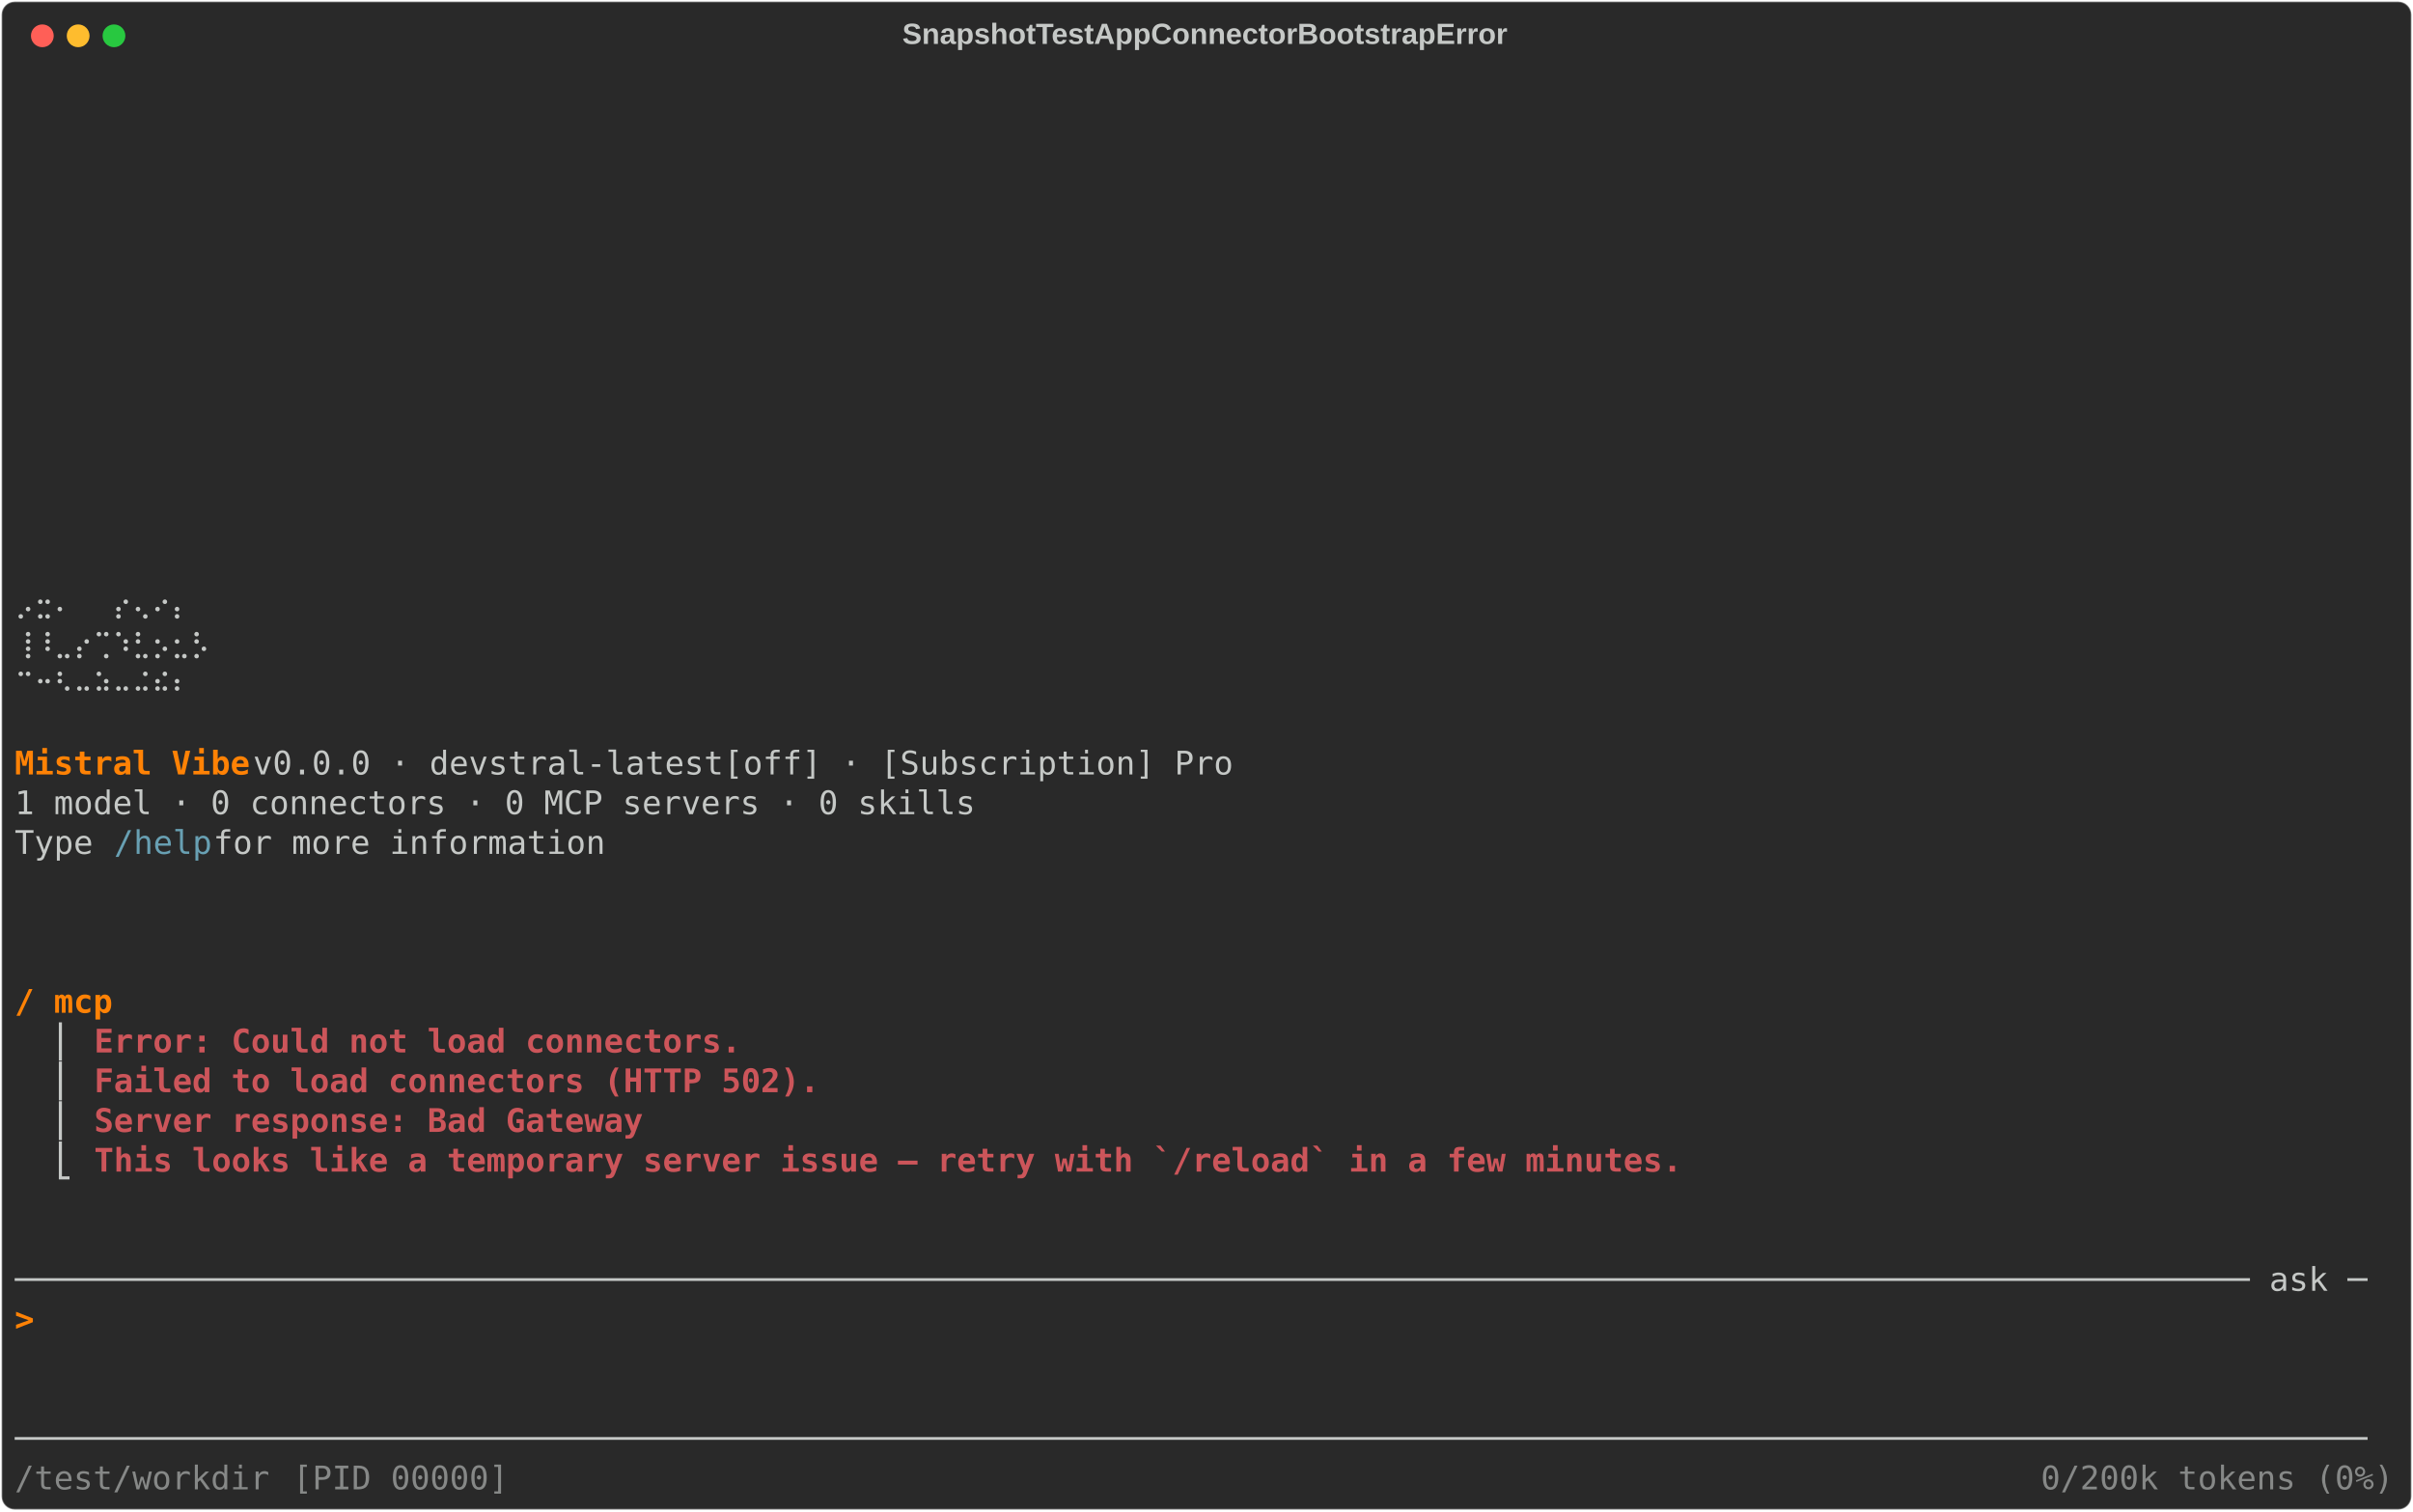
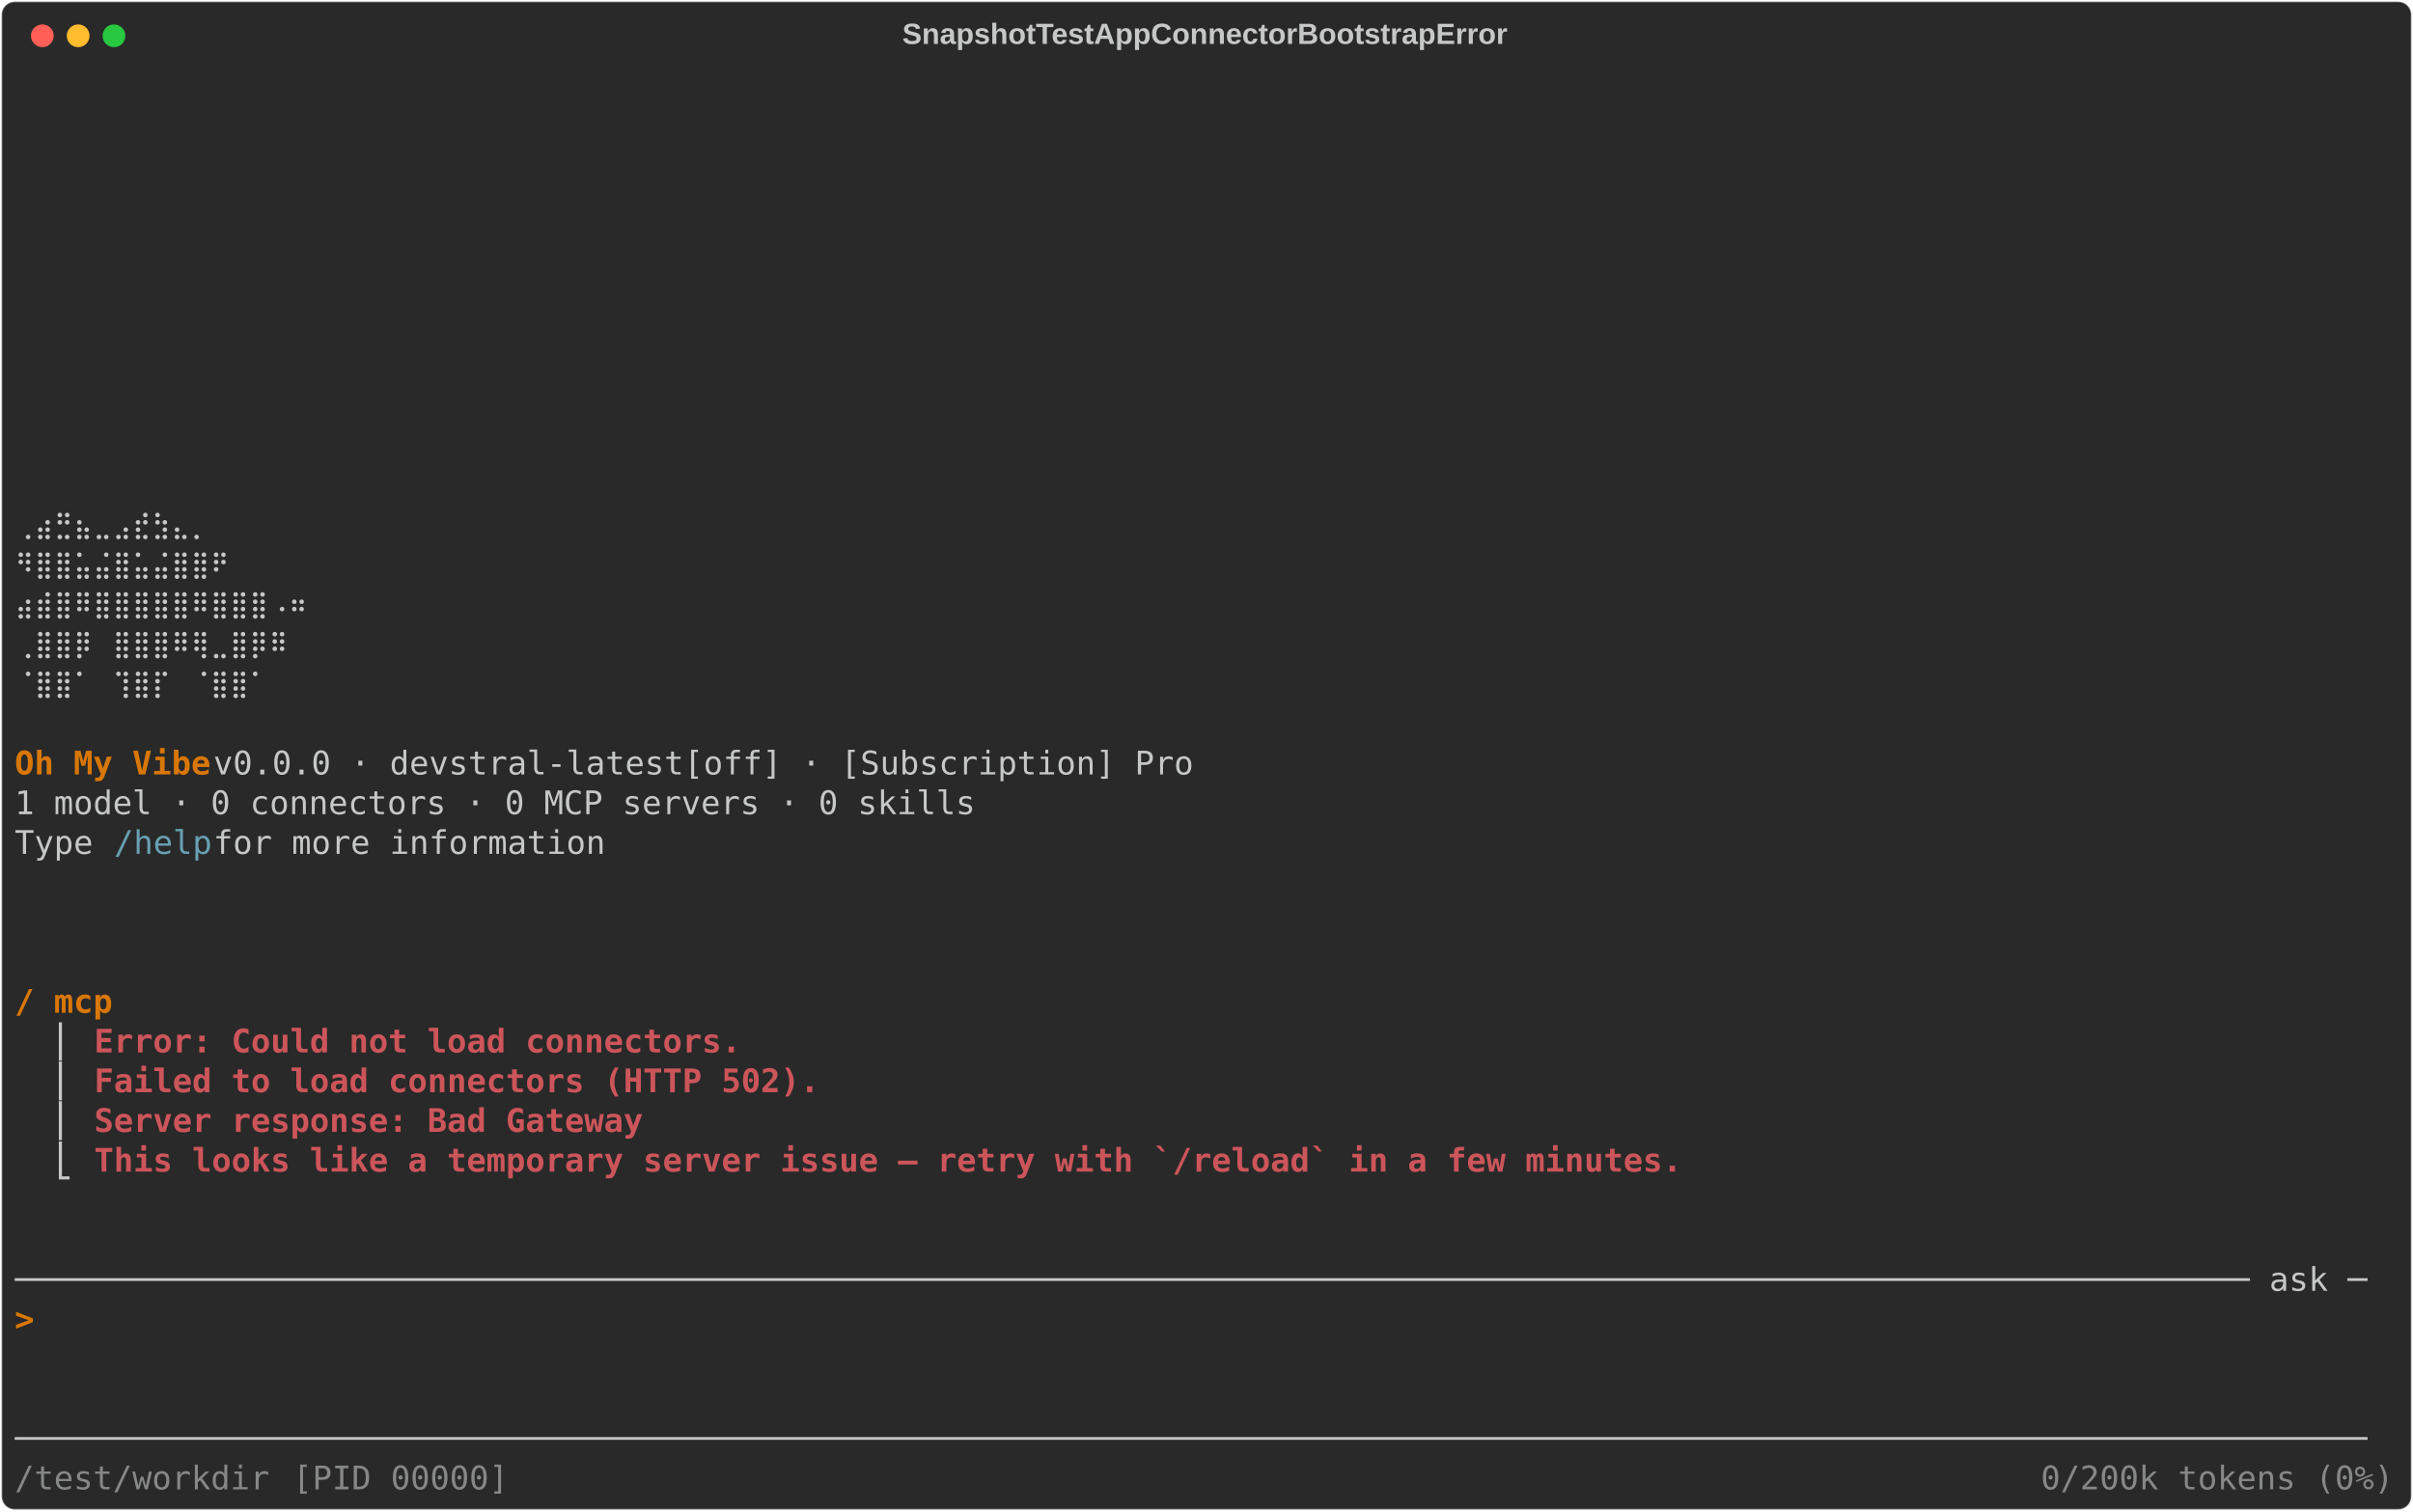
<svg xmlns="http://www.w3.org/2000/svg" class="rich-terminal" viewBox="0 0 1482 928.4">
  <style>

    @font-face {
        font-family: "Fira Code";
        src: local("FiraCode-Regular"),
                url("https://cdnjs.cloudflare.com/ajax/libs/firacode/6.2.0/woff2/FiraCode-Regular.woff2") format("woff2"),
                url("https://cdnjs.cloudflare.com/ajax/libs/firacode/6.2.0/woff/FiraCode-Regular.woff") format("woff");
        font-style: normal;
        font-weight: 400;
    }
    @font-face {
        font-family: "Fira Code";
        src: local("FiraCode-Bold"),
                url("https://cdnjs.cloudflare.com/ajax/libs/firacode/6.2.0/woff2/FiraCode-Bold.woff2") format("woff2"),
                url("https://cdnjs.cloudflare.com/ajax/libs/firacode/6.2.0/woff/FiraCode-Bold.woff") format("woff");
        font-style: bold;
        font-weight: 700;
    }

    .terminal-matrix {
        font-family: Fira Code, monospace;
        font-size: 20px;
        line-height: 24.4px;
        font-variant-east-asian: full-width;
    }

    .terminal-title {
        font-size: 18px;
        font-weight: bold;
        font-family: arial;
    }

    .terminal-r1 { fill: #c5c8c6 }
- .terminal-r2 { fill: #ff8205;font-weight: bold }
+ .terminal-r2 { fill: #d97706;font-weight: bold }
.terminal-r3 { fill: #68a0b3 }
.terminal-r4 { fill: #cc555a;font-weight: bold }
.terminal-r5 { fill: #868887 }
    </style>
  <defs>
    <clipPath id="terminal-clip-terminal">
      <rect x="0" y="0" width="1463.0" height="877.4" />
    </clipPath>
    <clipPath id="terminal-line-0">
      <rect x="0" y="1.5" width="1464" height="24.65" />
    </clipPath>
    <clipPath id="terminal-line-1">
      <rect x="0" y="25.9" width="1464" height="24.65" />
    </clipPath>
    <clipPath id="terminal-line-2">
      <rect x="0" y="50.3" width="1464" height="24.65" />
    </clipPath>
    <clipPath id="terminal-line-3">
      <rect x="0" y="74.7" width="1464" height="24.65" />
    </clipPath>
    <clipPath id="terminal-line-4">
      <rect x="0" y="99.1" width="1464" height="24.65" />
    </clipPath>
    <clipPath id="terminal-line-5">
      <rect x="0" y="123.5" width="1464" height="24.65" />
    </clipPath>
    <clipPath id="terminal-line-6">
      <rect x="0" y="147.9" width="1464" height="24.65" />
    </clipPath>
    <clipPath id="terminal-line-7">
      <rect x="0" y="172.3" width="1464" height="24.65" />
    </clipPath>
    <clipPath id="terminal-line-8">
      <rect x="0" y="196.7" width="1464" height="24.65" />
    </clipPath>
    <clipPath id="terminal-line-9">
      <rect x="0" y="221.1" width="1464" height="24.65" />
    </clipPath>
    <clipPath id="terminal-line-10">
      <rect x="0" y="245.5" width="1464" height="24.65" />
    </clipPath>
    <clipPath id="terminal-line-11">
      <rect x="0" y="269.9" width="1464" height="24.65" />
    </clipPath>
    <clipPath id="terminal-line-12">
      <rect x="0" y="294.3" width="1464" height="24.65" />
    </clipPath>
    <clipPath id="terminal-line-13">
      <rect x="0" y="318.7" width="1464" height="24.65" />
    </clipPath>
    <clipPath id="terminal-line-14">
      <rect x="0" y="343.1" width="1464" height="24.65" />
    </clipPath>
    <clipPath id="terminal-line-15">
      <rect x="0" y="367.5" width="1464" height="24.65" />
    </clipPath>
    <clipPath id="terminal-line-16">
      <rect x="0" y="391.9" width="1464" height="24.65" />
    </clipPath>
    <clipPath id="terminal-line-17">
      <rect x="0" y="416.3" width="1464" height="24.65" />
    </clipPath>
    <clipPath id="terminal-line-18">
      <rect x="0" y="440.7" width="1464" height="24.65" />
    </clipPath>
    <clipPath id="terminal-line-19">
      <rect x="0" y="465.1" width="1464" height="24.65" />
    </clipPath>
    <clipPath id="terminal-line-20">
      <rect x="0" y="489.5" width="1464" height="24.65" />
    </clipPath>
    <clipPath id="terminal-line-21">
      <rect x="0" y="513.9" width="1464" height="24.65" />
    </clipPath>
    <clipPath id="terminal-line-22">
      <rect x="0" y="538.3" width="1464" height="24.65" />
    </clipPath>
    <clipPath id="terminal-line-23">
      <rect x="0" y="562.7" width="1464" height="24.65" />
    </clipPath>
    <clipPath id="terminal-line-24">
      <rect x="0" y="587.1" width="1464" height="24.65" />
    </clipPath>
    <clipPath id="terminal-line-25">
      <rect x="0" y="611.5" width="1464" height="24.65" />
    </clipPath>
    <clipPath id="terminal-line-26">
      <rect x="0" y="635.9" width="1464" height="24.65" />
    </clipPath>
    <clipPath id="terminal-line-27">
      <rect x="0" y="660.3" width="1464" height="24.65" />
    </clipPath>
    <clipPath id="terminal-line-28">
      <rect x="0" y="684.7" width="1464" height="24.65" />
    </clipPath>
    <clipPath id="terminal-line-29">
      <rect x="0" y="709.1" width="1464" height="24.65" />
    </clipPath>
    <clipPath id="terminal-line-30">
      <rect x="0" y="733.5" width="1464" height="24.65" />
    </clipPath>
    <clipPath id="terminal-line-31">
      <rect x="0" y="757.9" width="1464" height="24.65" />
    </clipPath>
    <clipPath id="terminal-line-32">
      <rect x="0" y="782.3" width="1464" height="24.65" />
    </clipPath>
    <clipPath id="terminal-line-33">
      <rect x="0" y="806.7" width="1464" height="24.65" />
    </clipPath>
    <clipPath id="terminal-line-34">
      <rect x="0" y="831.1" width="1464" height="24.65" />
    </clipPath>
  </defs>
  <rect fill="#292929" stroke="rgba(255,255,255,0.35)" stroke-width="1" x="1" y="1" width="1480" height="926.4" rx="8" />
  <text class="terminal-title" fill="#c5c8c6" text-anchor="middle" x="740" y="27">SnapshotTestAppConnectorBootstrapError</text>
  <g transform="translate(26,22)">
    <circle cx="0" cy="0" r="7" fill="#ff5f57" />
    <circle cx="22" cy="0" r="7" fill="#febc2e" />
    <circle cx="44" cy="0" r="7" fill="#28c840" />
  </g>
  <g transform="translate(9, 41)" clip-path="url(#terminal-clip-terminal)">
    <g class="terminal-matrix">
      <text class="terminal-r1" x="1464" y="20" textLength="12.2" clip-path="url(#terminal-line-0)">
</text>
      <text class="terminal-r1" x="1464" y="44.4" textLength="12.2" clip-path="url(#terminal-line-1)">
</text>
      <text class="terminal-r1" x="1464" y="68.8" textLength="12.2" clip-path="url(#terminal-line-2)">
</text>
      <text class="terminal-r1" x="1464" y="93.2" textLength="12.2" clip-path="url(#terminal-line-3)">
</text>
      <text class="terminal-r1" x="1464" y="117.6" textLength="12.2" clip-path="url(#terminal-line-4)">
</text>
      <text class="terminal-r1" x="1464" y="142" textLength="12.2" clip-path="url(#terminal-line-5)">
</text>
      <text class="terminal-r1" x="1464" y="166.4" textLength="12.2" clip-path="url(#terminal-line-6)">
</text>
      <text class="terminal-r1" x="1464" y="190.8" textLength="12.2" clip-path="url(#terminal-line-7)">
</text>
      <text class="terminal-r1" x="1464" y="215.2" textLength="12.2" clip-path="url(#terminal-line-8)">
</text>
      <text class="terminal-r1" x="1464" y="239.6" textLength="12.2" clip-path="url(#terminal-line-9)">
</text>
      <text class="terminal-r1" x="1464" y="264" textLength="12.2" clip-path="url(#terminal-line-10)">
</text>
+       <text class="terminal-r1" x="0" y="288.4" textLength="219.6" clip-path="url(#terminal-line-11)">  ⢀⣴⣛⣦⣀⣠⣞⣳⣄⡀      </text>
      <text class="terminal-r1" x="1464" y="288.4" textLength="12.2" clip-path="url(#terminal-line-11)">
</text>
+       <text class="terminal-r1" x="0" y="312.8" textLength="219.6" clip-path="url(#terminal-line-12)">  ⠻⣿⣿⣥⣬⣿⣥⣬⣿⣿⠟     </text>
      <text class="terminal-r1" x="1464" y="312.8" textLength="12.2" clip-path="url(#terminal-line-12)">
</text>
-       <text class="terminal-r1" x="0" y="337.2" textLength="134.2" clip-path="url(#terminal-line-13)">  ⡠⣒⠄  ⡔⢄⠔⡄</text>
+       <text class="terminal-r1" x="0" y="337.2" textLength="219.6" clip-path="url(#terminal-line-13)"> ⣴⣾⣿⠿⣿⣿⣿⣿⣿⠿⣿⣿⣿⠠⠶  </text>
      <text class="terminal-r1" x="1464" y="337.2" textLength="12.2" clip-path="url(#terminal-line-13)">
</text>
-       <text class="terminal-r1" x="0" y="361.6" textLength="134.2" clip-path="url(#terminal-line-14)"> ⢸⠸⣀⡔⢉⠱⣃⡢⣂⡣</text>
+       <text class="terminal-r1" x="0" y="361.6" textLength="219.6" clip-path="url(#terminal-line-14)">⢀⣿⣿⡿ ⣿⣿⣿⠿⢿⣀⣿⡿⠿    </text>
      <text class="terminal-r1" x="1464" y="361.6" textLength="12.2" clip-path="url(#terminal-line-14)">
</text>
-       <text class="terminal-r1" x="0" y="386" textLength="134.2" clip-path="url(#terminal-line-15)">  ⠉⠒⠣⠤⠵⠤⠬⠮⠆</text>
+       <text class="terminal-r1" x="0" y="386" textLength="219.6" clip-path="url(#terminal-line-15)">⠈⣿⣿⠁ ⢹⣿⡏ ⠈⣿⣿⠁     </text>
      <text class="terminal-r1" x="1464" y="386" textLength="12.2" clip-path="url(#terminal-line-15)">
</text>
      <text class="terminal-r1" x="1464" y="410.4" textLength="12.2" clip-path="url(#terminal-line-16)">
</text>
-       <text class="terminal-r2" x="0" y="434.8" textLength="146.4" clip-path="url(#terminal-line-17)">Mistral Vibe</text>
-       <text class="terminal-r1" x="146.4" y="434.8" textLength="622.2" clip-path="url(#terminal-line-17)"> v0.0.0 · devstral-latest[off] · [Subscription] Pro</text>
+       <text class="terminal-r2" x="0" y="434.8" textLength="122" clip-path="url(#terminal-line-17)">Oh My Vibe</text>
+       <text class="terminal-r1" x="122" y="434.8" textLength="622.2" clip-path="url(#terminal-line-17)"> v0.0.0 · devstral-latest[off] · [Subscription] Pro</text>
      <text class="terminal-r1" x="1464" y="434.8" textLength="12.2" clip-path="url(#terminal-line-17)">
</text>
      <text class="terminal-r1" x="0" y="459.2" textLength="597.8" clip-path="url(#terminal-line-18)">1 model · 0 connectors · 0 MCP servers · 0 skills</text>
      <text class="terminal-r1" x="1464" y="459.2" textLength="12.2" clip-path="url(#terminal-line-18)">
</text>
      <text class="terminal-r1" x="0" y="483.6" textLength="61" clip-path="url(#terminal-line-19)">Type </text>
      <text class="terminal-r3" x="61" y="483.6" textLength="61" clip-path="url(#terminal-line-19)">/help</text>
      <text class="terminal-r1" x="122" y="483.6" textLength="256.2" clip-path="url(#terminal-line-19)"> for more information</text>
      <text class="terminal-r1" x="1464" y="483.6" textLength="12.2" clip-path="url(#terminal-line-19)">
</text>
      <text class="terminal-r1" x="1464" y="508" textLength="12.2" clip-path="url(#terminal-line-20)">
</text>
      <text class="terminal-r1" x="1464" y="532.4" textLength="12.2" clip-path="url(#terminal-line-21)">
</text>
      <text class="terminal-r1" x="1464" y="556.8" textLength="12.2" clip-path="url(#terminal-line-22)">
</text>
      <text class="terminal-r2" x="0" y="581.2" textLength="61" clip-path="url(#terminal-line-23)">/ mcp</text>
      <text class="terminal-r1" x="1464" y="581.2" textLength="12.2" clip-path="url(#terminal-line-23)">
</text>
      <text class="terminal-r1" x="24.4" y="605.6" textLength="12.2" clip-path="url(#terminal-line-24)">⎢</text>
      <text class="terminal-r4" x="48.8" y="605.6" textLength="402.6" clip-path="url(#terminal-line-24)">Error: Could not load connectors.</text>
      <text class="terminal-r1" x="1464" y="605.6" textLength="12.2" clip-path="url(#terminal-line-24)">
</text>
      <text class="terminal-r1" x="24.4" y="630" textLength="12.2" clip-path="url(#terminal-line-25)">⎢</text>
      <text class="terminal-r4" x="48.8" y="630" textLength="451.4" clip-path="url(#terminal-line-25)">Failed to load connectors (HTTP 502).</text>
      <text class="terminal-r1" x="1464" y="630" textLength="12.2" clip-path="url(#terminal-line-25)">
</text>
      <text class="terminal-r1" x="24.4" y="654.4" textLength="12.2" clip-path="url(#terminal-line-26)">⎢</text>
      <text class="terminal-r4" x="48.8" y="654.4" textLength="341.6" clip-path="url(#terminal-line-26)">Server response: Bad Gateway</text>
      <text class="terminal-r1" x="1464" y="654.4" textLength="12.2" clip-path="url(#terminal-line-26)">
</text>
      <text class="terminal-r1" x="24.4" y="678.8" textLength="12.2" clip-path="url(#terminal-line-27)">⎣</text>
      <text class="terminal-r4" x="48.8" y="678.8" textLength="988.2" clip-path="url(#terminal-line-27)">This looks like a temporary server issue — retry with `/reload` in a few minutes.</text>
      <text class="terminal-r1" x="1464" y="678.8" textLength="12.2" clip-path="url(#terminal-line-27)">
</text>
      <text class="terminal-r1" x="1464" y="703.2" textLength="12.2" clip-path="url(#terminal-line-28)">
</text>
      <text class="terminal-r1" x="1464" y="727.6" textLength="12.2" clip-path="url(#terminal-line-29)">
</text>
      <text class="terminal-r1" x="0" y="752" textLength="1464" clip-path="url(#terminal-line-30)">────────────────────────────────────────────────────────────────────────────────────────────────────────────────── ask ─</text>
      <text class="terminal-r1" x="1464" y="752" textLength="12.2" clip-path="url(#terminal-line-30)">
</text>
      <text class="terminal-r2" x="0" y="776.4" textLength="12.2" clip-path="url(#terminal-line-31)">&gt;</text>
      <text class="terminal-r1" x="1464" y="776.4" textLength="12.2" clip-path="url(#terminal-line-31)">
</text>
      <text class="terminal-r1" x="1464" y="800.8" textLength="12.2" clip-path="url(#terminal-line-32)">
</text>
      <text class="terminal-r1" x="1464" y="825.2" textLength="12.2" clip-path="url(#terminal-line-33)">
</text>
      <text class="terminal-r1" x="0" y="849.6" textLength="1464" clip-path="url(#terminal-line-34)">────────────────────────────────────────────────────────────────────────────────────────────────────────────────────────</text>
      <text class="terminal-r1" x="1464" y="849.6" textLength="12.2" clip-path="url(#terminal-line-34)">
</text>
      <text class="terminal-r5" x="0" y="874" textLength="158.6" clip-path="url(#terminal-line-35)">/test/workdir</text>
      <text class="terminal-r5" x="170.8" y="874" textLength="134.2" clip-path="url(#terminal-line-35)">[PID 00000]</text>
      <text class="terminal-r5" x="1244.4" y="874" textLength="219.6" clip-path="url(#terminal-line-35)">0/200k tokens (0%)</text>
    </g>
  </g>
</svg>
